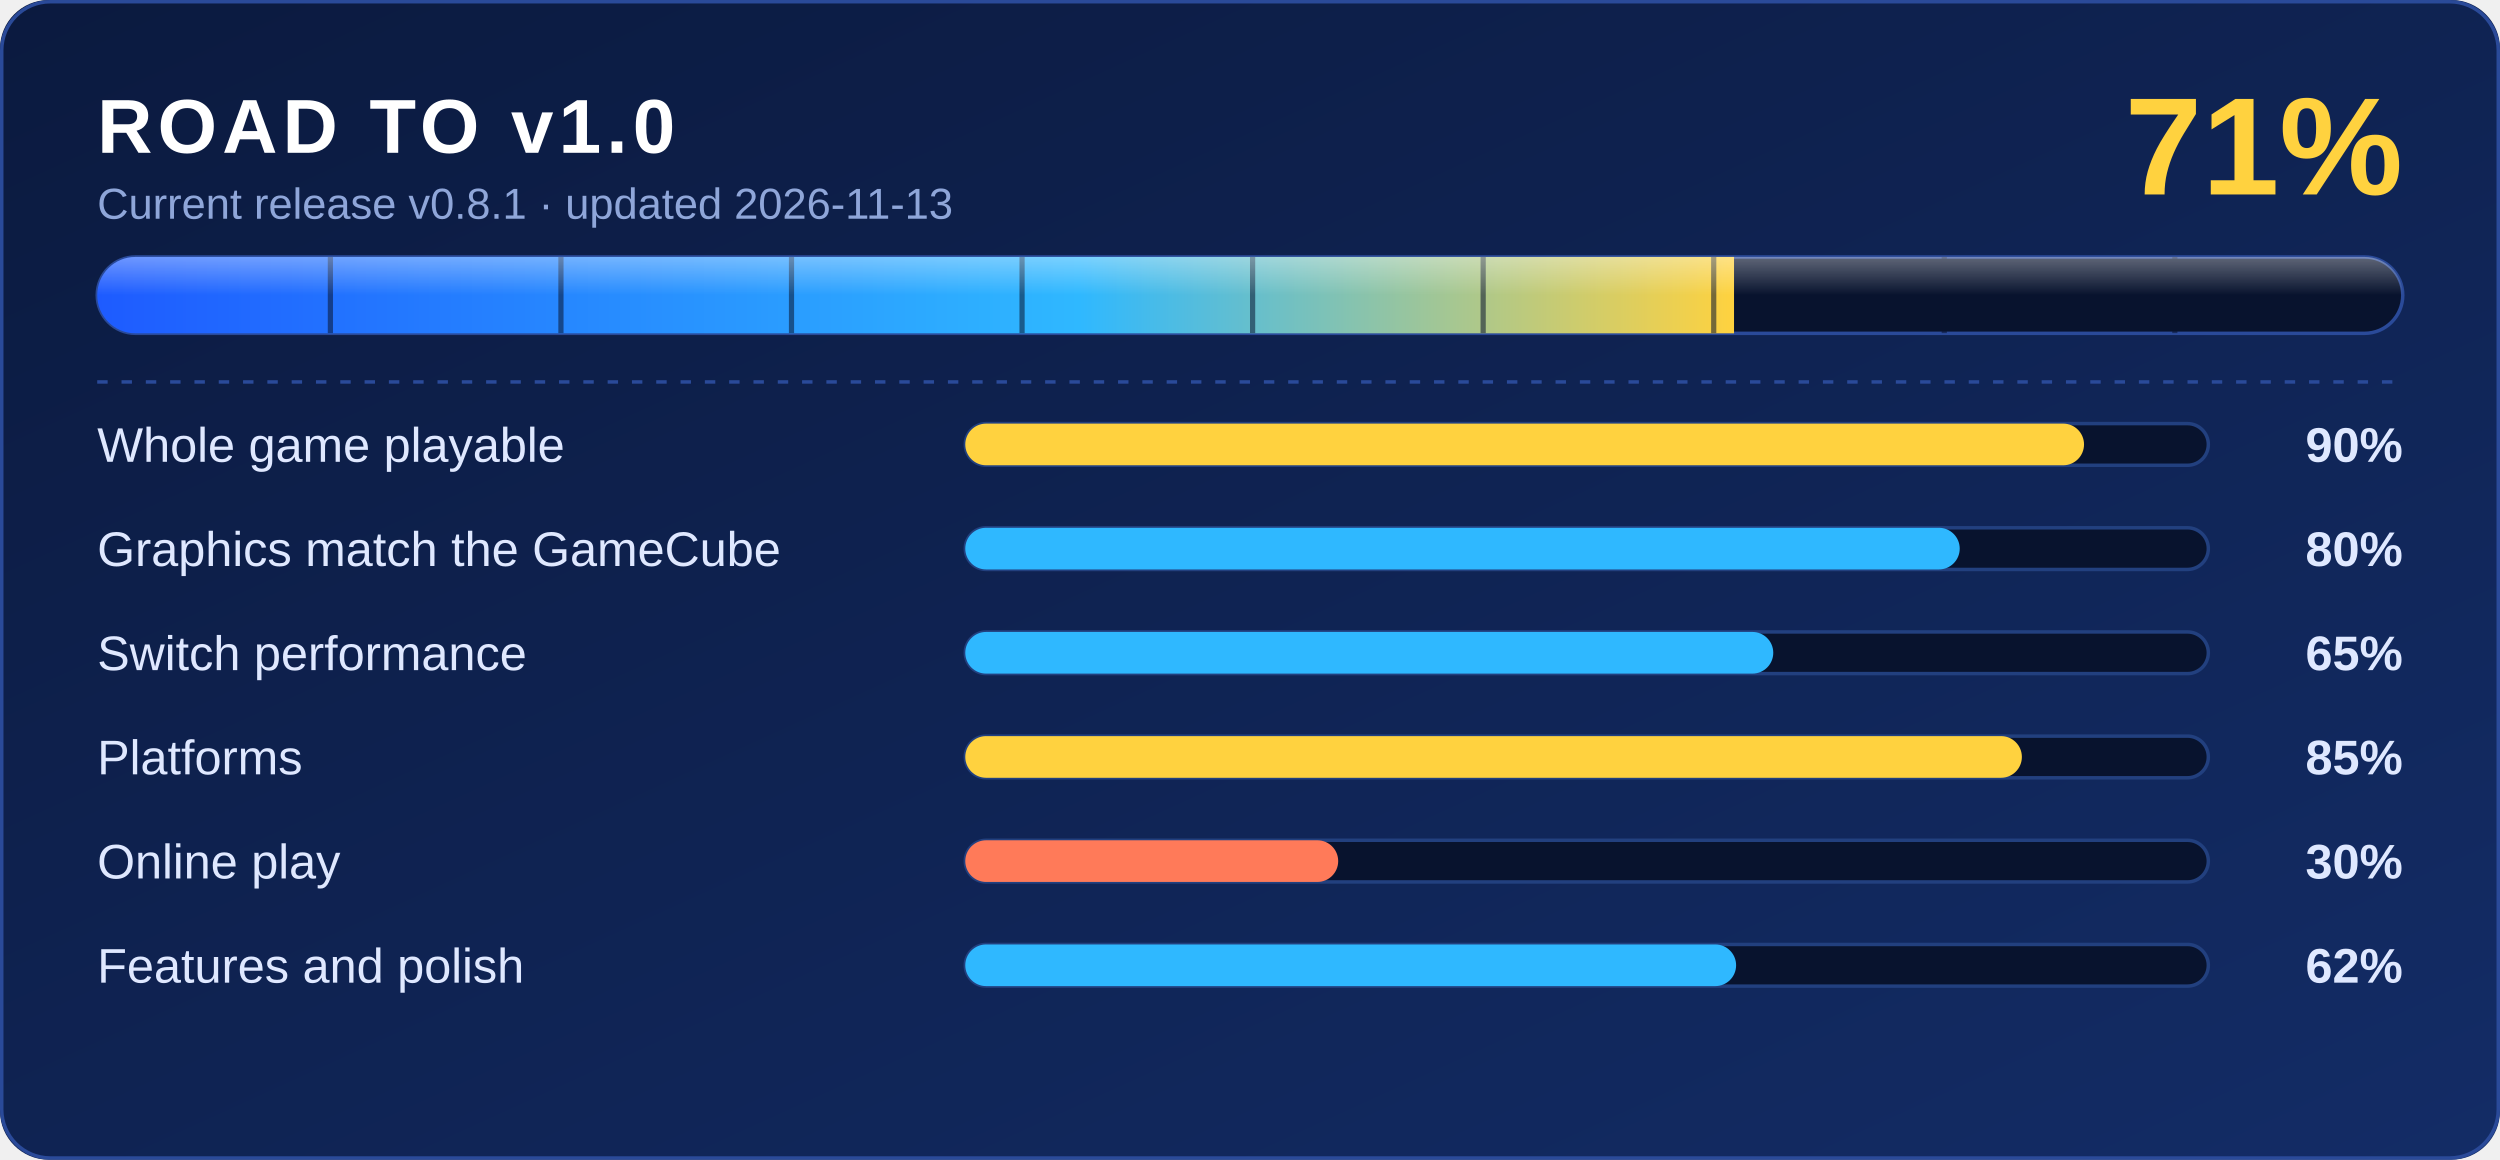
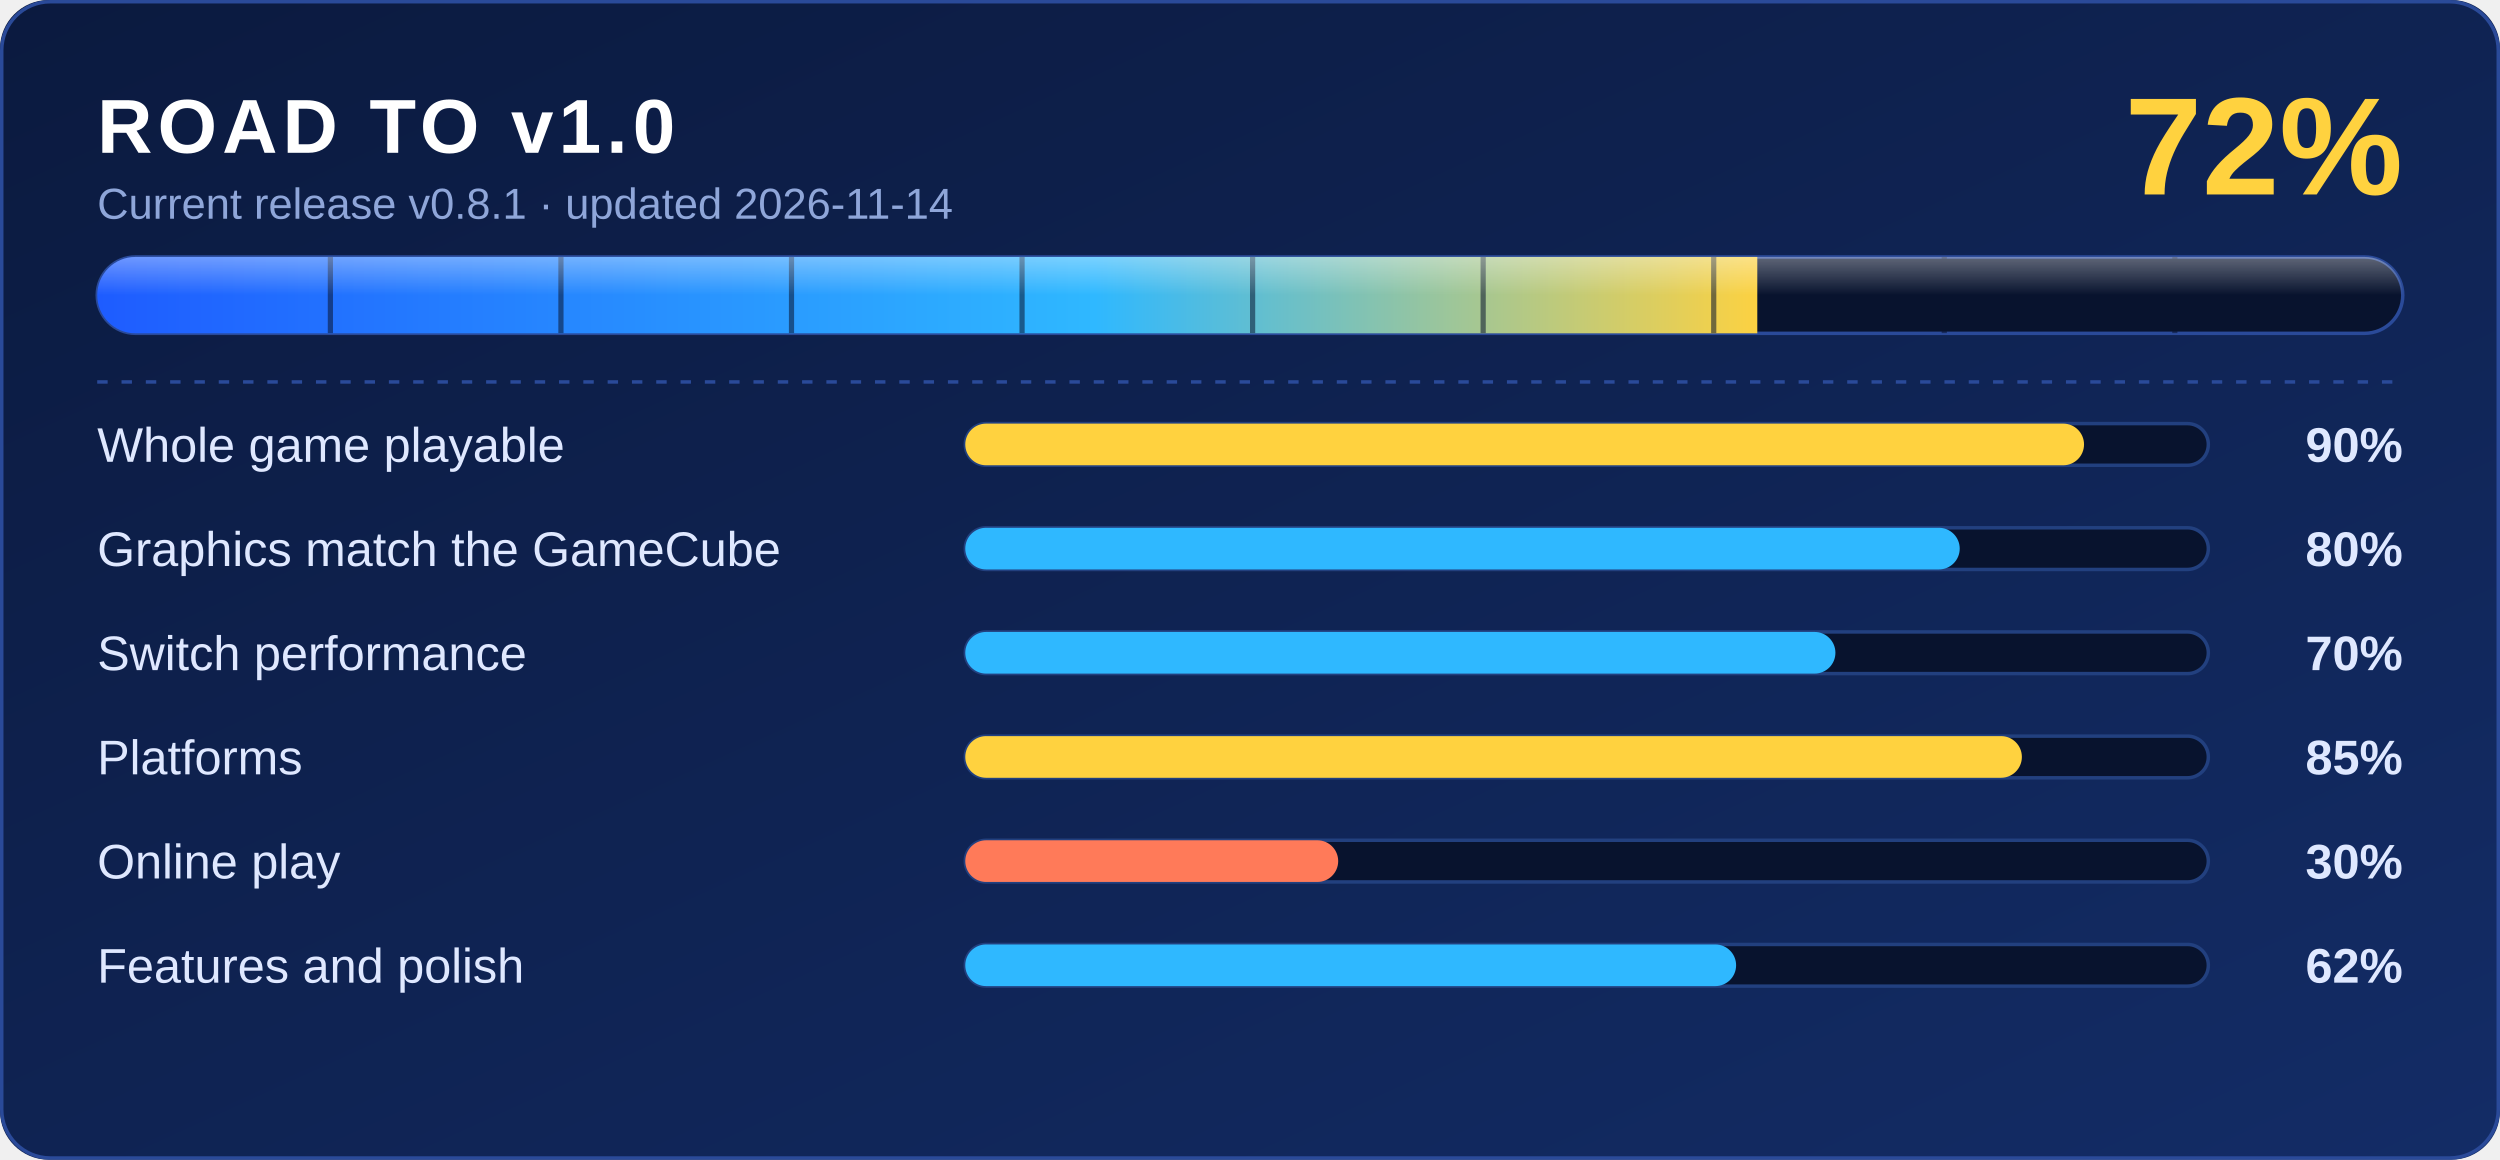
- <svg xmlns="http://www.w3.org/2000/svg" width="720" height="334" viewBox="0 0 720 334" role="img" aria-label="Road to v1.0: 71% done">
+ <svg xmlns="http://www.w3.org/2000/svg" width="720" height="334" viewBox="0 0 720 334" role="img" aria-label="Road to v1.0: 72% done">
  <defs>
    <linearGradient id="bg" x1="0" y1="0" x2="1" y2="1">
      <stop offset="0" stop-color="#0b1a3f" />
      <stop offset="1" stop-color="#132c66" />
    </linearGradient>
    <linearGradient id="fill" x1="0" y1="0" x2="1" y2="0">
      <stop offset="0" stop-color="#1e5bff" />
      <stop offset="0.6" stop-color="#2fb8ff" />
      <stop offset="1" stop-color="#ffd23f" />
    </linearGradient>
    <linearGradient id="shine" x1="0" y1="0" x2="0" y2="1">
      <stop offset="0" stop-color="#fff" stop-opacity="0.35" />
      <stop offset="0.5" stop-color="#fff" stop-opacity="0" />
    </linearGradient>
    <clipPath id="barclip">
      <rect x="28" y="74" width="664" height="22" rx="11" />
    </clipPath>
  </defs>
  <rect width="720" height="334" rx="14" fill="url(#bg)" />
  <rect x="0.5" y="0.5" width="719" height="333" rx="14" fill="none" stroke="#2a4a99" />
  <g font-family="'Segoe UI', -apple-system, 'Helvetica Neue', Arial, sans-serif">
    <text x="28" y="44" fill="#ffffff" font-size="22" font-weight="700" letter-spacing="1.5">ROAD TO v1.0</text>
-     <text x="28" y="63" fill="#8fa6d9" font-size="12.5">Current release v0.8.1 · updated 2026-11-13</text>
-     <text x="692" y="56" fill="#ffd23f" font-size="40" font-weight="800" text-anchor="end">71%</text>
+     <text x="28" y="63" fill="#8fa6d9" font-size="12.5">Current release v0.8.1 · updated 2026-11-14</text>
+     <text x="692" y="56" fill="#ffd23f" font-size="40" font-weight="800" text-anchor="end">72%</text>
    <rect x="28" y="74" width="664" height="22" rx="11" fill="#08132e" stroke="#2a4a99" />
    <g clip-path="url(#barclip)">
-       <rect x="28" y="74" width="471.4" height="22" fill="url(#fill)" />
+       <rect x="28" y="74" width="478.1" height="22" fill="url(#fill)" />
      <rect x="94.4" y="74" width="1.5" height="22" fill="#08132e" opacity="0.55" />
      <rect x="160.8" y="74" width="1.5" height="22" fill="#08132e" opacity="0.55" />
      <rect x="227.2" y="74" width="1.5" height="22" fill="#08132e" opacity="0.55" />
      <rect x="293.6" y="74" width="1.5" height="22" fill="#08132e" opacity="0.55" />
      <rect x="360.0" y="74" width="1.5" height="22" fill="#08132e" opacity="0.55" />
      <rect x="426.4" y="74" width="1.5" height="22" fill="#08132e" opacity="0.55" />
      <rect x="492.8" y="74" width="1.5" height="22" fill="#08132e" opacity="0.55" />
      <rect x="559.2" y="74" width="1.5" height="22" fill="#08132e" opacity="0.55" />
      <rect x="625.6" y="74" width="1.5" height="22" fill="#08132e" opacity="0.55" />
      <rect x="28" y="74" width="664" height="22" fill="url(#shine)" />
    </g>
    <line x1="28" y1="110" x2="692" y2="110" stroke="#2a4a99" stroke-dasharray="3 4" />
    <text x="28" y="133" fill="#dfe8ff" font-size="14">Whole game playable</text>
    <rect x="278" y="122" width="358" height="12" rx="6" fill="#08132e" stroke="#22407f" />
    <rect x="278" y="122" width="322.2" height="12" rx="6" fill="#ffd23f" />
    <text x="692" y="133" fill="#dfe8ff" font-size="14" font-weight="600" text-anchor="end">90%</text>
    <text x="28" y="163" fill="#dfe8ff" font-size="14">Graphics match the GameCube</text>
    <rect x="278" y="152" width="358" height="12" rx="6" fill="#08132e" stroke="#22407f" />
    <rect x="278" y="152" width="286.4" height="12" rx="6" fill="#2fb8ff" />
    <text x="692" y="163" fill="#dfe8ff" font-size="14" font-weight="600" text-anchor="end">80%</text>
    <text x="28" y="193" fill="#dfe8ff" font-size="14">Switch performance</text>
    <rect x="278" y="182" width="358" height="12" rx="6" fill="#08132e" stroke="#22407f" />
-     <rect x="278" y="182" width="232.7" height="12" rx="6" fill="#2fb8ff" />
-     <text x="692" y="193" fill="#dfe8ff" font-size="14" font-weight="600" text-anchor="end">65%</text>
+     <rect x="278" y="182" width="250.6" height="12" rx="6" fill="#2fb8ff" />
+     <text x="692" y="193" fill="#dfe8ff" font-size="14" font-weight="600" text-anchor="end">70%</text>
    <text x="28" y="223" fill="#dfe8ff" font-size="14">Platforms</text>
    <rect x="278" y="212" width="358" height="12" rx="6" fill="#08132e" stroke="#22407f" />
    <rect x="278" y="212" width="304.3" height="12" rx="6" fill="#ffd23f" />
    <text x="692" y="223" fill="#dfe8ff" font-size="14" font-weight="600" text-anchor="end">85%</text>
    <text x="28" y="253" fill="#dfe8ff" font-size="14">Online play</text>
    <rect x="278" y="242" width="358" height="12" rx="6" fill="#08132e" stroke="#22407f" />
    <rect x="278" y="242" width="107.4" height="12" rx="6" fill="#ff7a59" />
    <text x="692" y="253" fill="#dfe8ff" font-size="14" font-weight="600" text-anchor="end">30%</text>
    <text x="28" y="283" fill="#dfe8ff" font-size="14">Features and polish</text>
    <rect x="278" y="272" width="358" height="12" rx="6" fill="#08132e" stroke="#22407f" />
    <rect x="278" y="272" width="222.0" height="12" rx="6" fill="#2fb8ff" />
    <text x="692" y="283" fill="#dfe8ff" font-size="14" font-weight="600" text-anchor="end">62%</text>
  </g>
</svg>
